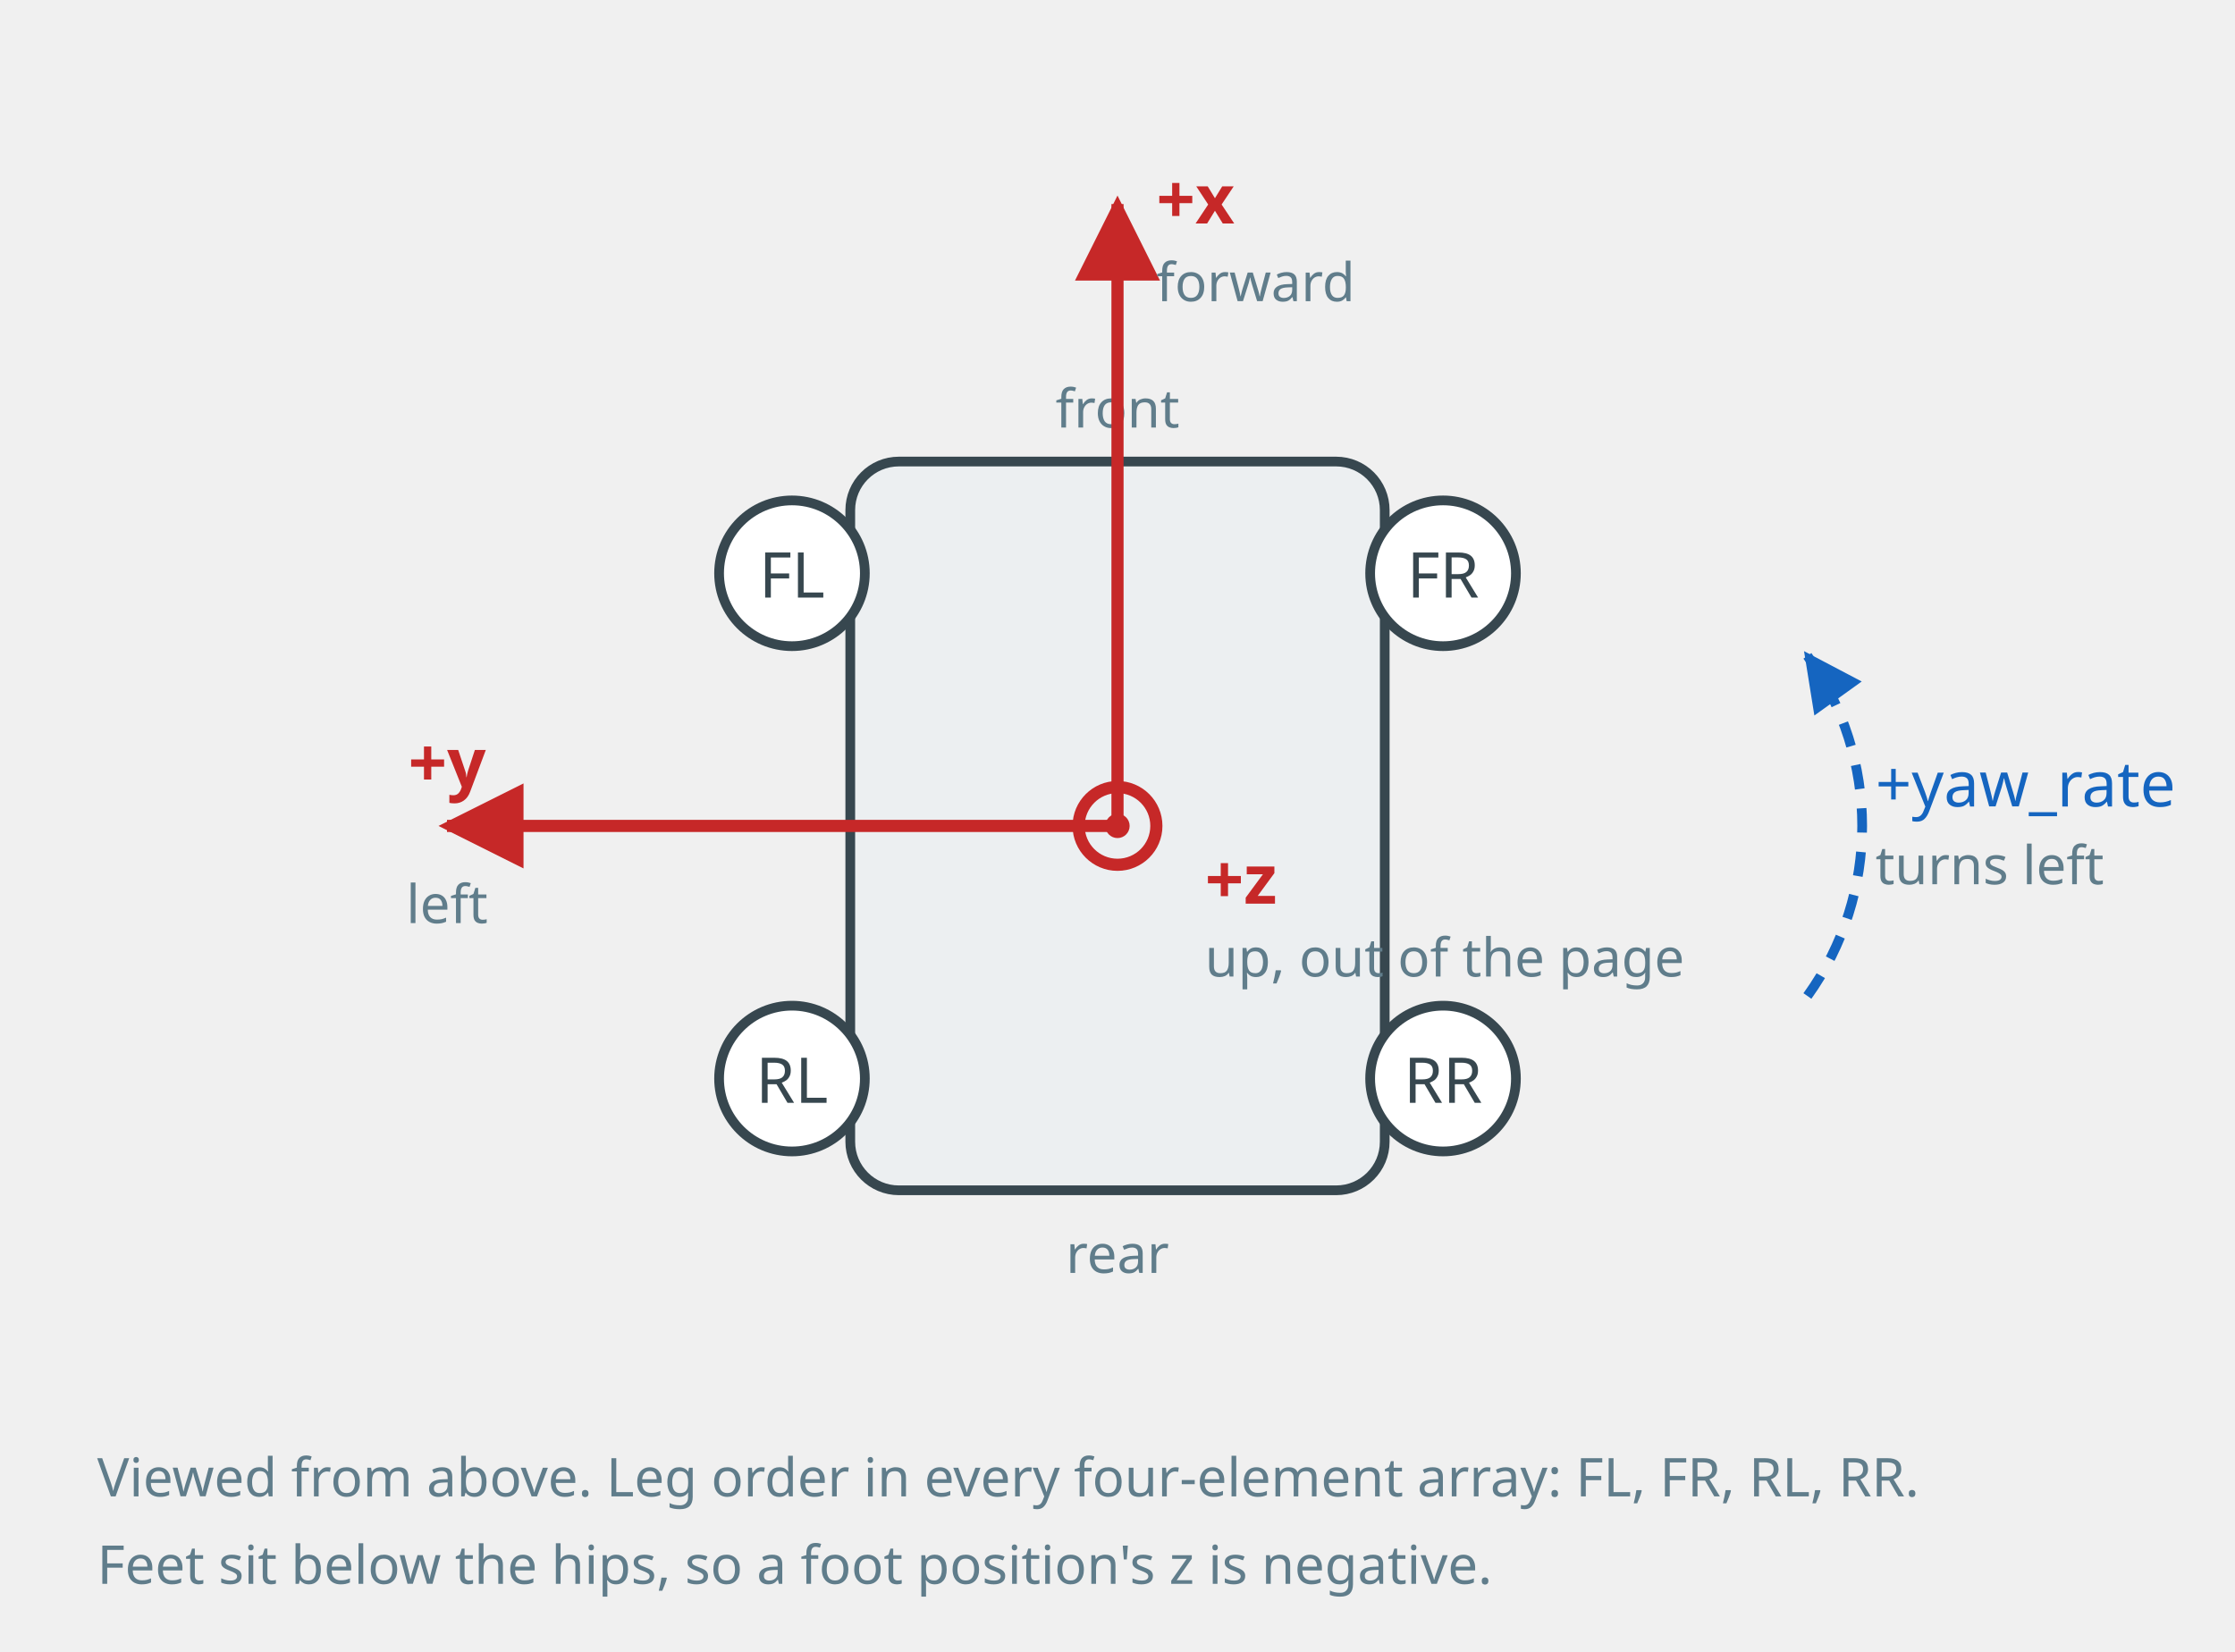
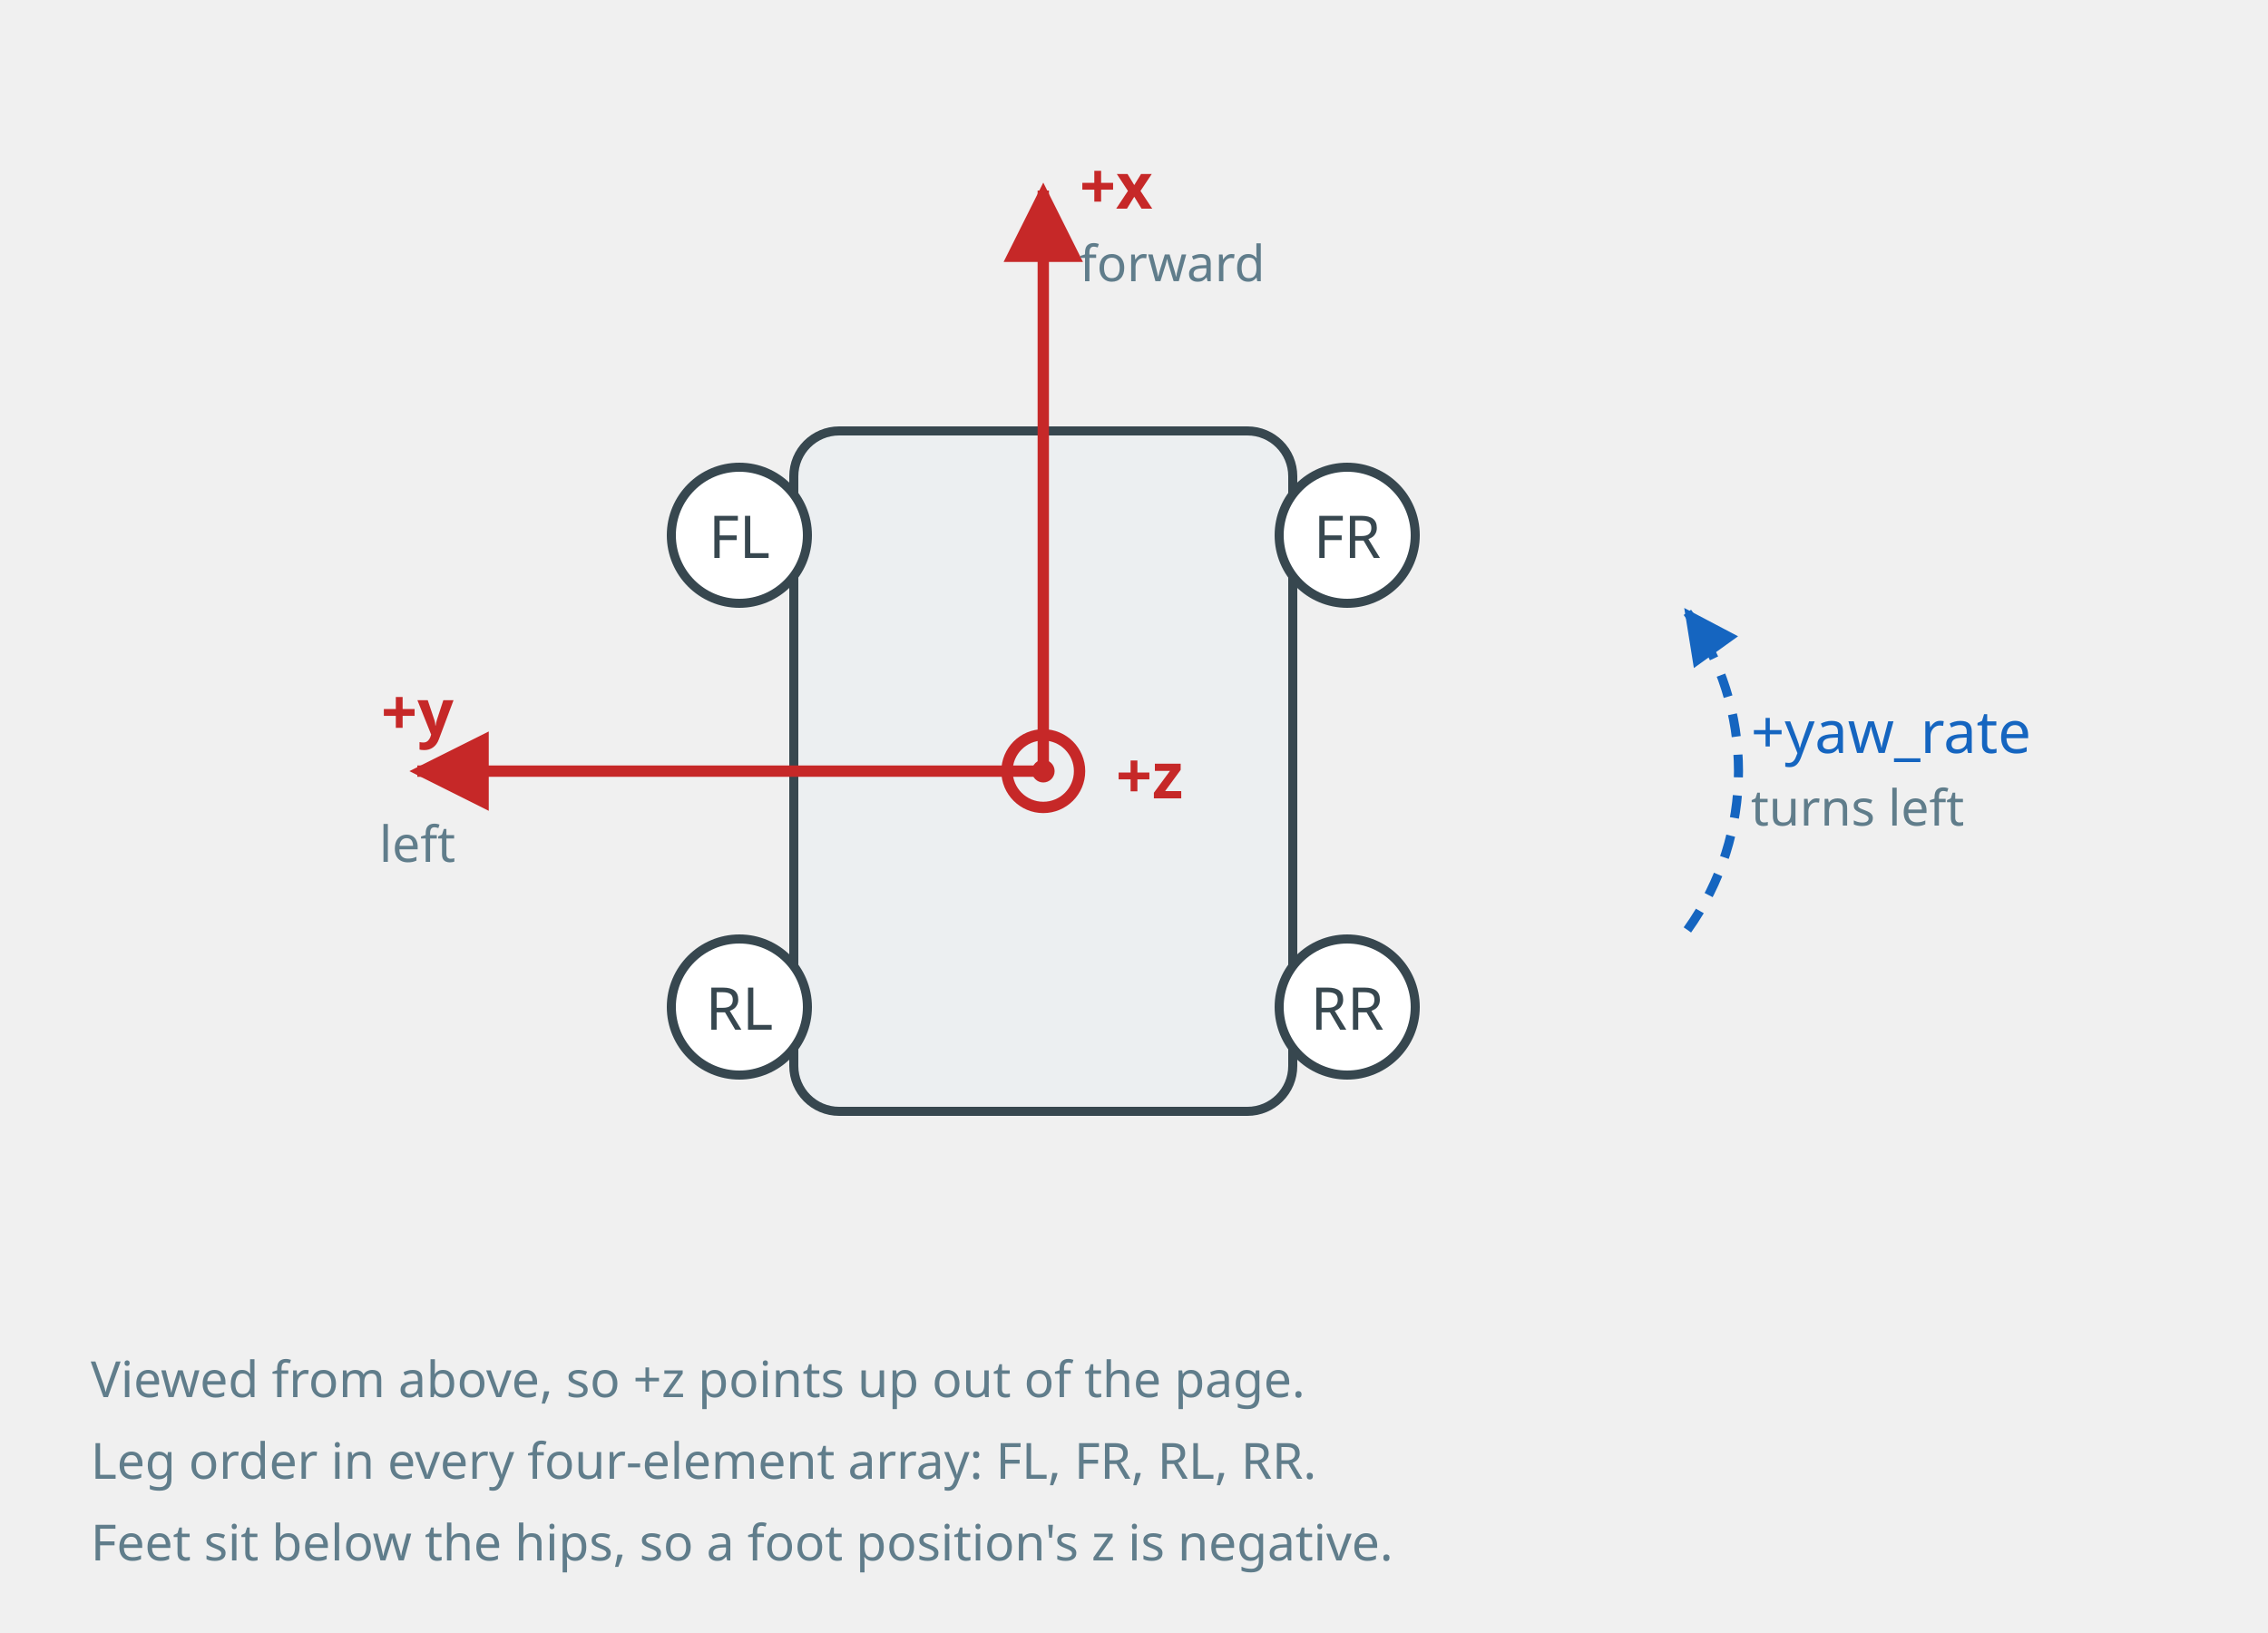
- <svg xmlns="http://www.w3.org/2000/svg" viewBox="0 0 460 340" role="img" aria-label="Top-down view of QBot Mini showing the body frame axes, leg naming and positive yaw direction">
+ <svg xmlns="http://www.w3.org/2000/svg" viewBox="0 0 500 360" role="img" aria-label="Top-down view of QBot Mini showing the body frame axes, leg naming and positive yaw direction">
  <style>
    .edge  { fill: none; stroke: #37474f; stroke-width: 2; }
    .body  { fill: #eceff1; stroke: #37474f; stroke-width: 2; }
    .leg   { fill: #ffffff; stroke: #37474f; stroke-width: 2; }
    .axis  { fill: none; stroke: #c62828; stroke-width: 2.5; }
    .yaw   { fill: none; stroke: #1565c0; stroke-width: 2; stroke-dasharray: 5 4; }
    .lbl   { font: 13px/1.4 system-ui, sans-serif; fill: #37474f; }
    .lbl-a { font: bold 14px/1.4 system-ui, sans-serif; fill: #c62828; }
    .lbl-y { font: 13px/1.4 system-ui, sans-serif; fill: #1565c0; }
    .lbl-s { font: 11px/1.4 system-ui, sans-serif; fill: #607d8b; }
    .fillA { fill: #c62828; }
    .fillY { fill: #1565c0; }
    @media (prefers-color-scheme: dark) {
      .edge, .leg { stroke: #b0bec5; }
      .leg  { fill: #37474f; }
      .body { fill: #263238; stroke: #b0bec5; }
      .lbl  { fill: #cfd8dc; }
      .lbl-s{ fill: #90a4ae; }
      .axis { stroke: #ef9a9a; }
      .lbl-a{ fill: #ef9a9a; }
      .fillA{ fill: #ef9a9a; }
      .yaw  { stroke: #90caf9; }
      .lbl-y{ fill: #90caf9; }
      .fillY{ fill: #90caf9; }
    }
  </style>
  <defs>
    <marker id="arrowA" viewBox="0 0 10 10" refX="9" refY="5" markerWidth="7" markerHeight="7" orient="auto-start-reverse">
      <path d="M 0 0 L 10 5 L 0 10 z" class="fillA" />
    </marker>
    <marker id="arrowY" viewBox="0 0 10 10" refX="9" refY="5" markerWidth="6" markerHeight="6" orient="auto-start-reverse">
      <path d="M 0 0 L 10 5 L 0 10 z" class="fillY" />
    </marker>
  </defs>
  <rect x="175" y="95" width="110" height="150" rx="10" class="body" />
  <circle cx="163" cy="118" r="15" class="leg" />
  <circle cx="297" cy="118" r="15" class="leg" />
  <circle cx="163" cy="222" r="15" class="leg" />
  <circle cx="297" cy="222" r="15" class="leg" />
  <text x="163" y="123" class="lbl" text-anchor="middle">FL</text>
  <text x="297" y="123" class="lbl" text-anchor="middle">FR</text>
  <text x="163" y="227" class="lbl" text-anchor="middle">RL</text>
  <text x="297" y="227" class="lbl" text-anchor="middle">RR</text>
-   <text x="230" y="88" class="lbl-s" text-anchor="middle">front</text>
-   <text x="230" y="262" class="lbl-s" text-anchor="middle">rear</text>
  <line x1="230" y1="170" x2="230" y2="42" class="axis" marker-end="url(#arrowA)" />
  <text x="238" y="46" class="lbl-a">+x</text>
  <text x="238" y="62" class="lbl-s">forward</text>
  <line x1="230" y1="170" x2="92" y2="170" class="axis" marker-end="url(#arrowA)" />
  <text x="92" y="162" class="lbl-a" text-anchor="middle">+y</text>
  <text x="92" y="190" class="lbl-s" text-anchor="middle">left</text>
  <circle cx="230" cy="170" r="8" class="axis" />
  <circle cx="230" cy="170" r="2.5" class="fillA" />
-   <text x="248" y="186" class="lbl-a">+z</text>
-   <text x="248" y="201" class="lbl-s">up, out of the page</text>
+   <text x="246" y="176" class="lbl-a">+z</text>
  <path d="M 372 205 A 60 60 0 0 0 372 135" class="yaw" marker-end="url(#arrowY)" />
  <text x="386" y="166" class="lbl-y">+yaw_rate</text>
  <text x="386" y="182" class="lbl-s">turns left</text>
-   <text x="20" y="308" class="lbl-s">Viewed from above. Leg order in every four-element array: FL, FR, RL, RR.</text>
-   <text x="20" y="326" class="lbl-s">Feet sit below the hips, so a foot position's z is negative.</text>
+   <text x="20" y="308" class="lbl-s">Viewed from above, so +z points up out of the page.</text>
+   <text x="20" y="326" class="lbl-s">Leg order in every four-element array: FL, FR, RL, RR.</text>
+   <text x="20" y="344" class="lbl-s">Feet sit below the hips, so a foot position's z is negative.</text>
</svg>
